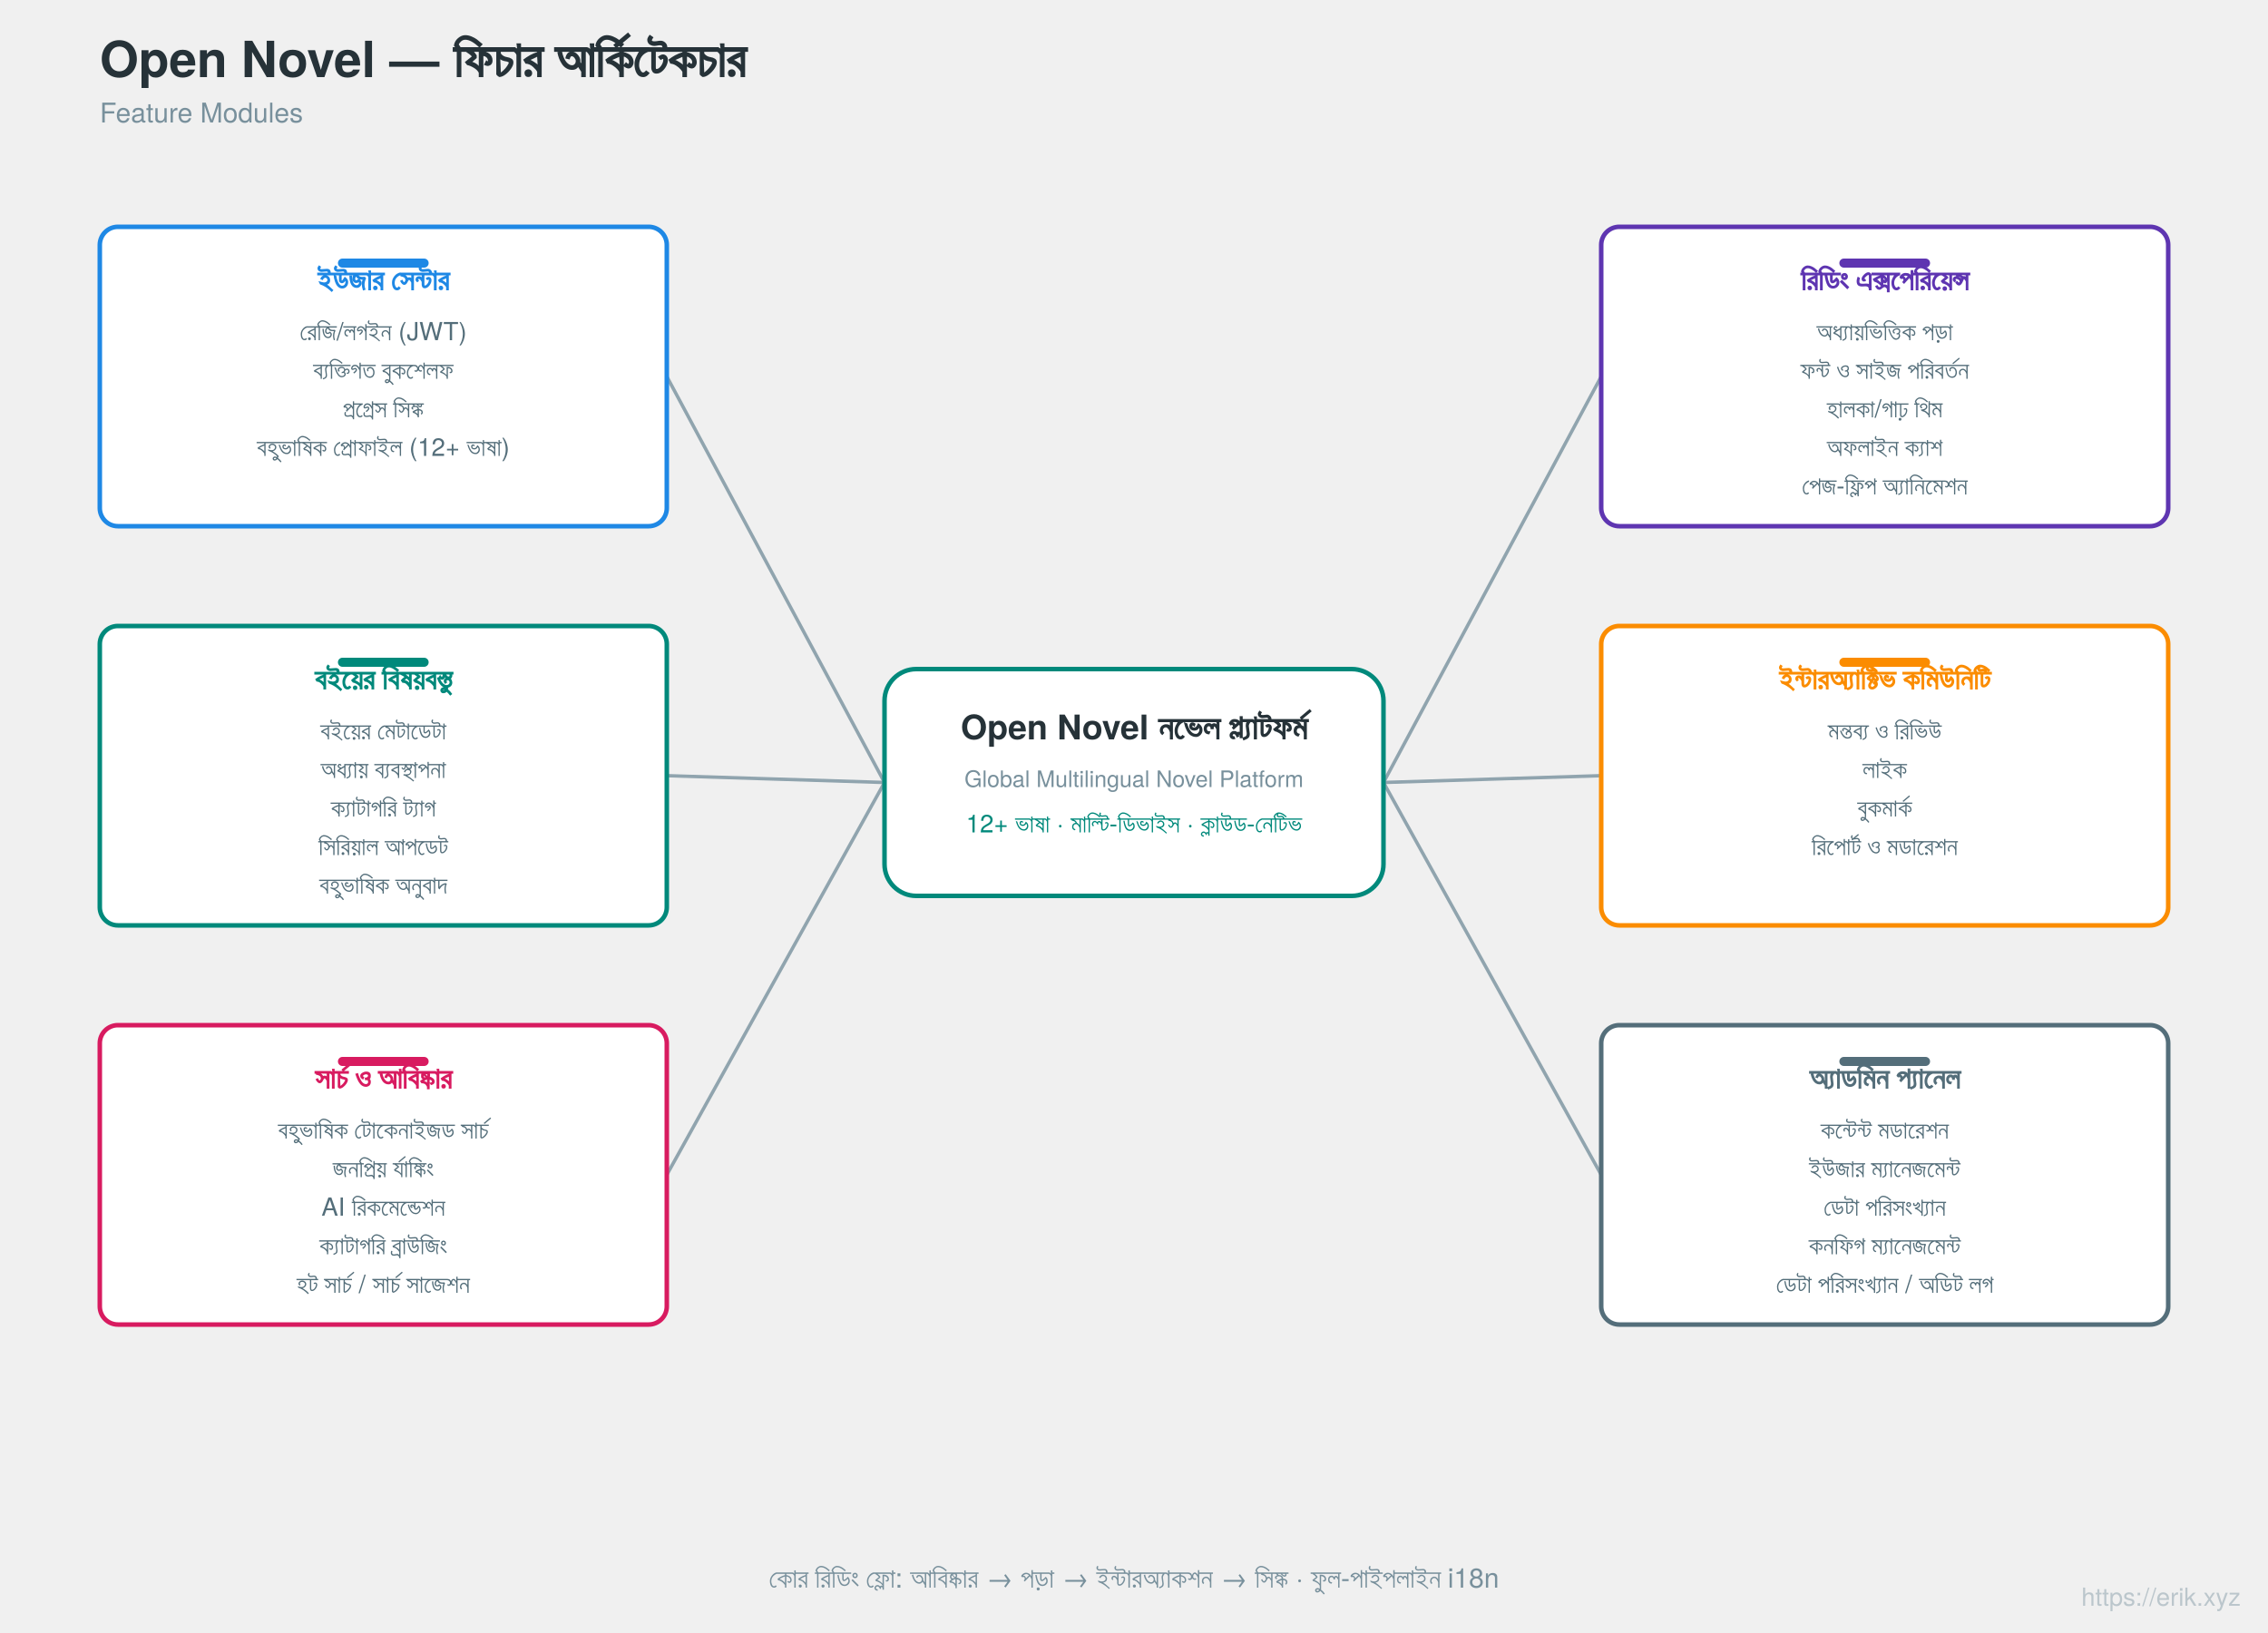
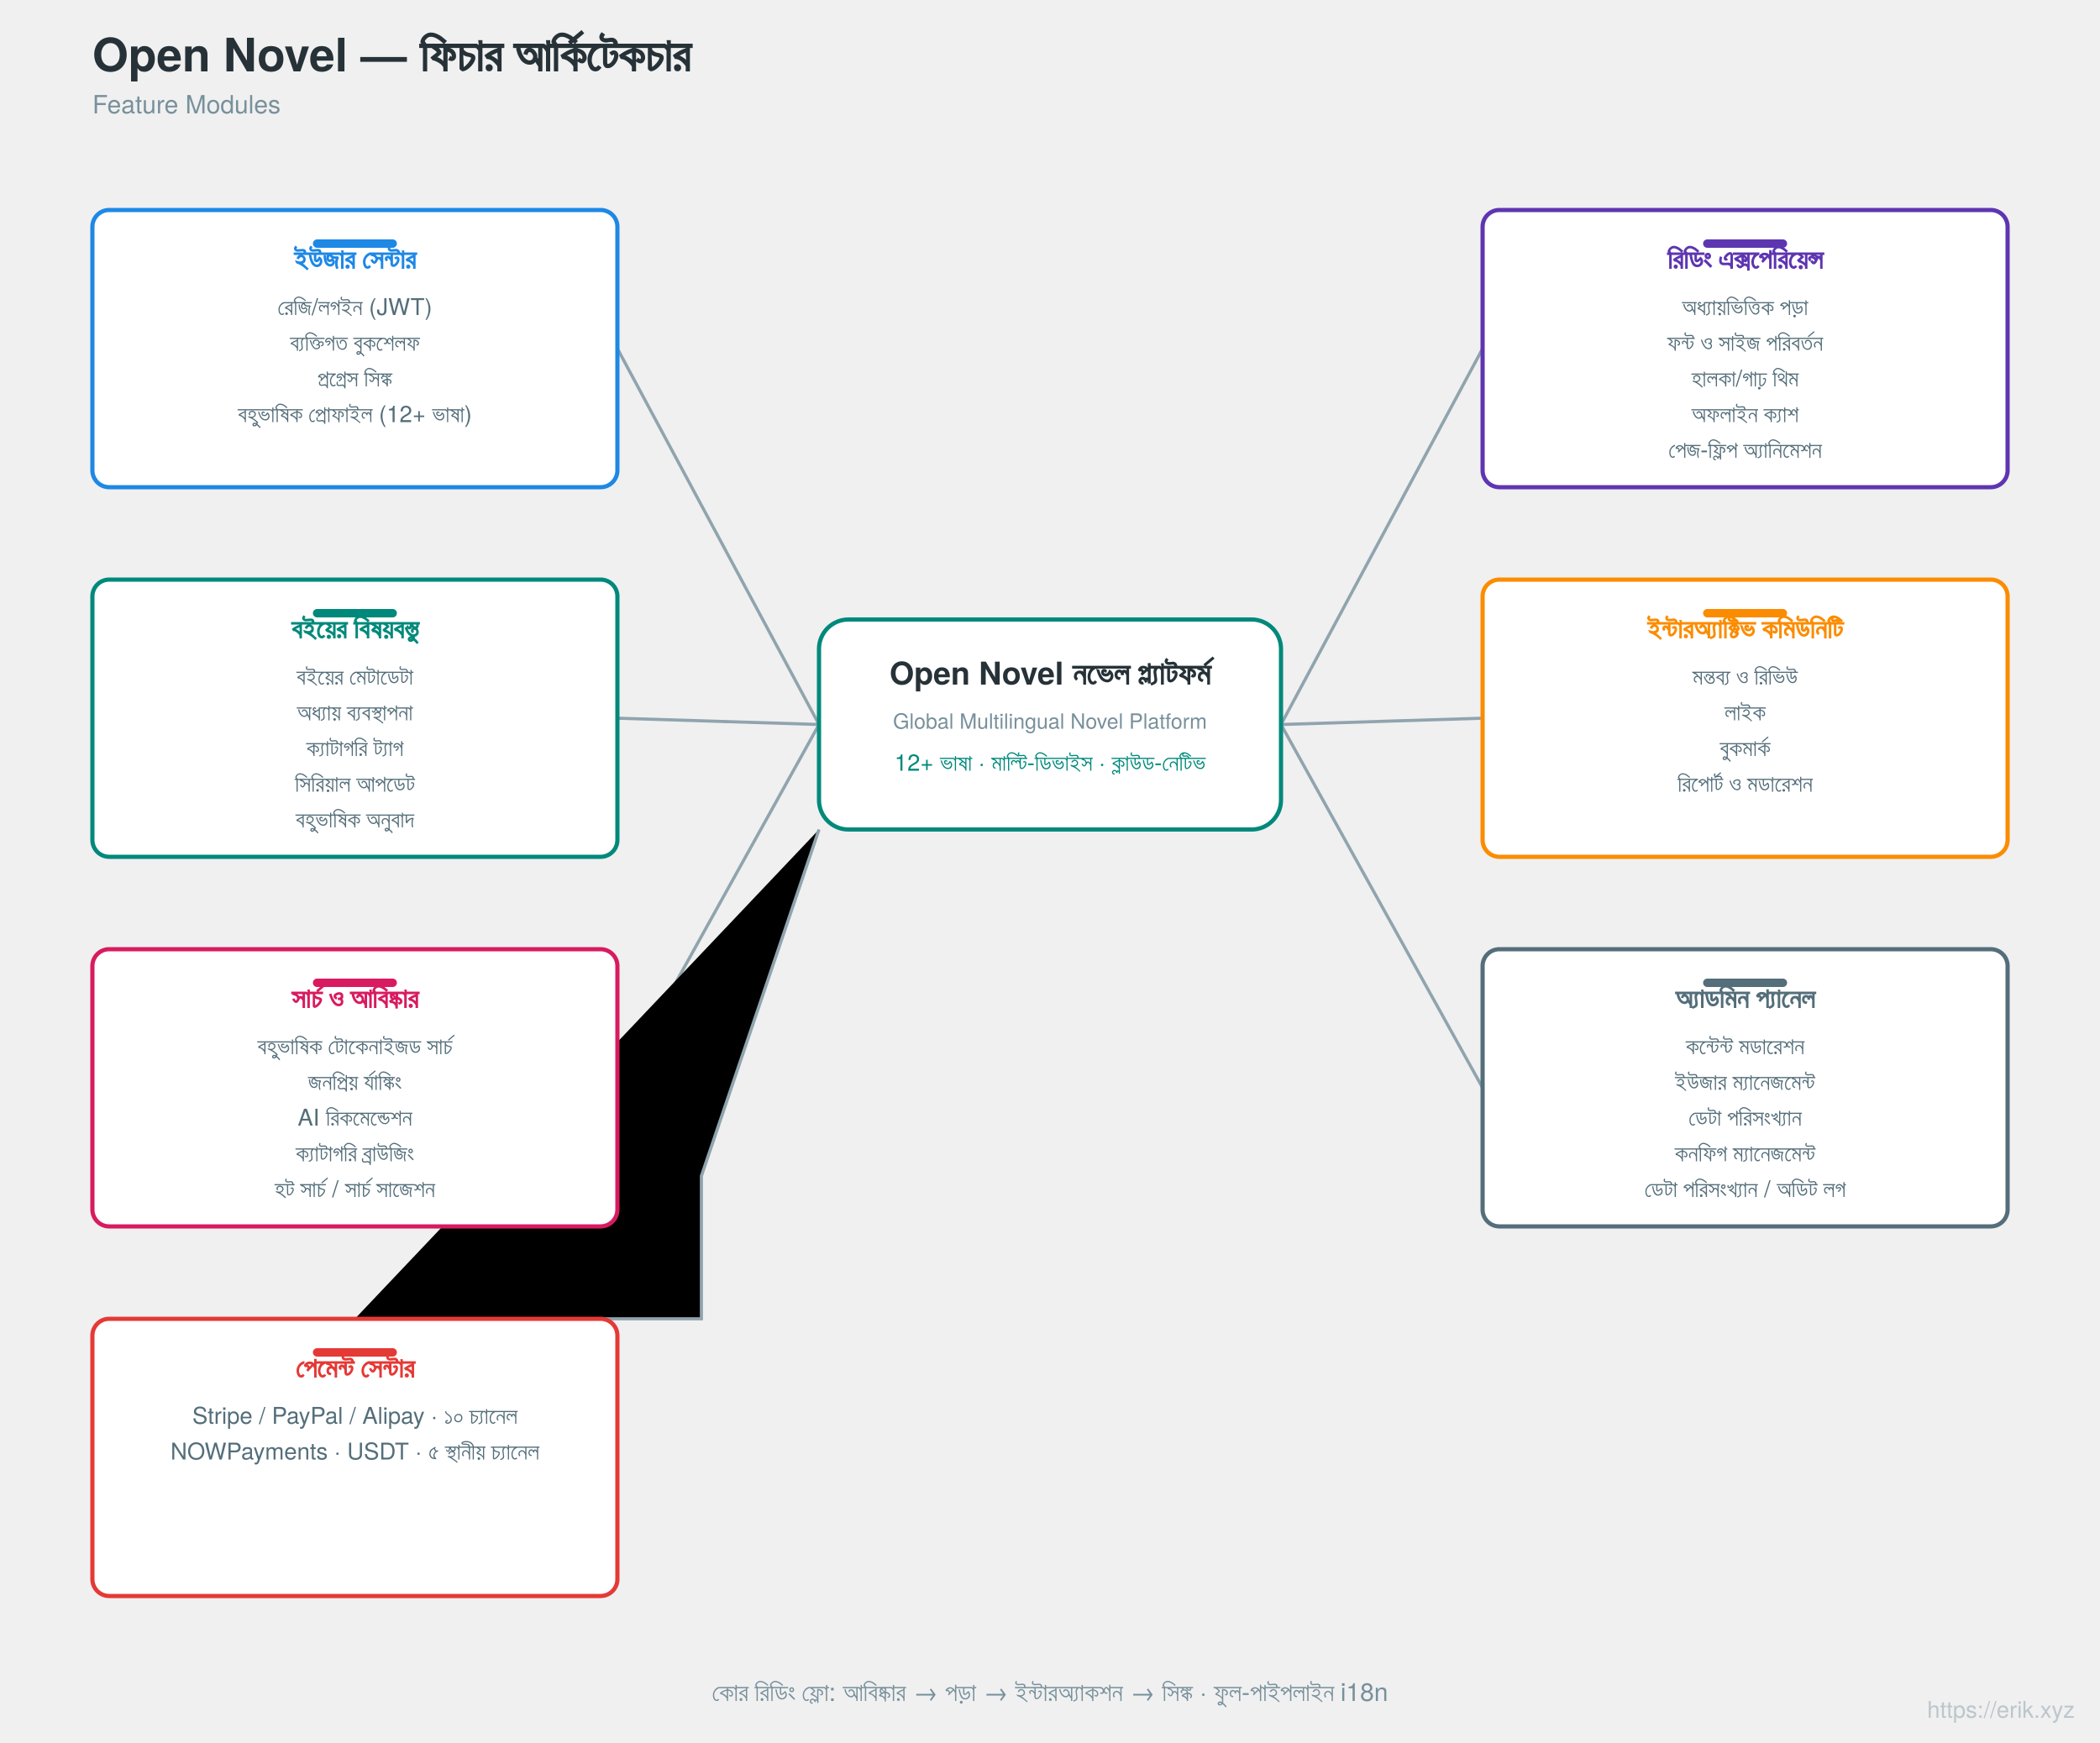
- <svg xmlns="http://www.w3.org/2000/svg" width="1000" height="720" viewBox="0 0 1000 720" font-family="'PingFang SC','Microsoft YaHei','Helvetica Neue',sans-serif">
+ <svg xmlns="http://www.w3.org/2000/svg" width="1000" height="830" viewBox="0 0 1000 830" font-family="'PingFang SC','Microsoft YaHei','Helvetica Neue',sans-serif">
  <text x="44" y="34" font-size="22" font-weight="700" fill="#263238">Open Novel — ফিচার আর্কিটেকচার</text>
  <text x="44" y="54" font-size="12" fill="#78909c">Feature Modules</text>
  <g stroke="#90a4ae" stroke-width="1.5">
    <line x1="390" y1="345" x2="294" y2="166" />
    <line x1="390" y1="345" x2="294" y2="342" />
    <line x1="390" y1="345" x2="294" y2="518" />
    <line x1="610" y1="345" x2="706" y2="166" />
    <line x1="610" y1="345" x2="706" y2="342" />
    <line x1="610" y1="345" x2="706" y2="518" />
+     <polyline points="390,395 334,560 334,628 169,628" />
  </g>
  <g>
    <rect x="390" y="295" width="220" height="100" rx="14" fill="#ffffff" stroke="#00897b" stroke-width="2" />
    <text x="500" y="326" font-size="15" font-weight="700" fill="#263238" text-anchor="middle">Open Novel নভেল প্ল্যাটফর্ম</text>
    <text x="500" y="347" font-size="10" fill="#78909c" text-anchor="middle">Global Multilingual Novel Platform</text>
    <text x="500" y="367" font-size="11" fill="#00897b" text-anchor="middle">12+ ভাষা · মাল্টি-ডিভাইস · ক্লাউড-নেটিভ</text>
  </g>
  <g>
    <rect x="44" y="100" width="250" height="132" rx="8" fill="#ffffff" stroke="#1e88e5" stroke-width="2" />
    <rect x="149" y="114" width="40" height="4" rx="2" fill="#1e88e5" />
    <text x="169" y="128" font-size="13" font-weight="700" fill="#1e88e5" text-anchor="middle">ইউজার সেন্টার</text>
    <text x="169" y="150" font-size="11" fill="#546e7a" text-anchor="middle">রেজি/লগইন (JWT)</text>
    <text x="169" y="167" font-size="11" fill="#546e7a" text-anchor="middle">ব্যক্তিগত বুকশেলফ</text>
    <text x="169" y="184" font-size="11" fill="#546e7a" text-anchor="middle">প্রগ্রেস সিঙ্ক</text>
    <text x="169" y="201" font-size="11" fill="#546e7a" text-anchor="middle">বহুভাষিক প্রোফাইল (12+ ভাষা)</text>
  </g>
  <g>
    <rect x="706" y="100" width="250" height="132" rx="8" fill="#ffffff" stroke="#5e35b1" stroke-width="2" />
    <rect x="811" y="114" width="40" height="4" rx="2" fill="#5e35b1" />
    <text x="831" y="128" font-size="13" font-weight="700" fill="#5e35b1" text-anchor="middle">রিডিং এক্সপেরিয়েন্স</text>
    <text x="831" y="150" font-size="11" fill="#546e7a" text-anchor="middle">অধ্যায়ভিত্তিক পড়া</text>
    <text x="831" y="167" font-size="11" fill="#546e7a" text-anchor="middle">ফন্ট ও সাইজ পরিবর্তন</text>
    <text x="831" y="184" font-size="11" fill="#546e7a" text-anchor="middle">হালকা/গাঢ় থিম</text>
    <text x="831" y="201" font-size="11" fill="#546e7a" text-anchor="middle">অফলাইন ক্যাশ</text>
    <text x="831" y="218" font-size="11" fill="#546e7a" text-anchor="middle">পেজ-ফ্লিপ অ্যানিমেশন</text>
  </g>
  <g>
    <rect x="44" y="276" width="250" height="132" rx="8" fill="#ffffff" stroke="#00897b" stroke-width="2" />
    <rect x="149" y="290" width="40" height="4" rx="2" fill="#00897b" />
    <text x="169" y="304" font-size="13" font-weight="700" fill="#00897b" text-anchor="middle">বইয়ের বিষয়বস্তু</text>
    <text x="169" y="326" font-size="11" fill="#546e7a" text-anchor="middle">বইয়ের মেটাডেটা</text>
    <text x="169" y="343" font-size="11" fill="#546e7a" text-anchor="middle">অধ্যায় ব্যবস্থাপনা</text>
    <text x="169" y="360" font-size="11" fill="#546e7a" text-anchor="middle">ক্যাটাগরি ট্যাগ</text>
    <text x="169" y="377" font-size="11" fill="#546e7a" text-anchor="middle">সিরিয়াল আপডেট</text>
    <text x="169" y="394" font-size="11" fill="#546e7a" text-anchor="middle">বহুভাষিক অনুবাদ</text>
  </g>
  <g>
    <rect x="706" y="276" width="250" height="132" rx="8" fill="#ffffff" stroke="#fb8c00" stroke-width="2" />
    <rect x="811" y="290" width="40" height="4" rx="2" fill="#fb8c00" />
    <text x="831" y="304" font-size="13" font-weight="700" fill="#fb8c00" text-anchor="middle">ইন্টারঅ্যাক্টিভ কমিউনিটি</text>
    <text x="831" y="326" font-size="11" fill="#546e7a" text-anchor="middle">মন্তব্য ও রিভিউ</text>
    <text x="831" y="343" font-size="11" fill="#546e7a" text-anchor="middle">লাইক</text>
    <text x="831" y="360" font-size="11" fill="#546e7a" text-anchor="middle">বুকমার্ক</text>
    <text x="831" y="377" font-size="11" fill="#546e7a" text-anchor="middle">রিপোর্ট ও মডারেশন</text>
  </g>
  <g>
    <rect x="44" y="452" width="250" height="132" rx="8" fill="#ffffff" stroke="#d81b60" stroke-width="2" />
    <rect x="149" y="466" width="40" height="4" rx="2" fill="#d81b60" />
    <text x="169" y="480" font-size="13" font-weight="700" fill="#d81b60" text-anchor="middle">সার্চ ও আবিষ্কার</text>
    <text x="169" y="502" font-size="11" fill="#546e7a" text-anchor="middle">বহুভাষিক টোকেনাইজড সার্চ</text>
    <text x="169" y="519" font-size="11" fill="#546e7a" text-anchor="middle">জনপ্রিয় র্যাঙ্কিং</text>
    <text x="169" y="536" font-size="11" fill="#546e7a" text-anchor="middle">AI রিকমেন্ডেশন</text>
    <text x="169" y="553" font-size="11" fill="#546e7a" text-anchor="middle">ক্যাটাগরি ব্রাউজিং</text>
    <text x="169" y="570" font-size="11" fill="#546e7a" text-anchor="middle">হট সার্চ / সার্চ সাজেশন</text>
  </g>
  <g>
    <rect x="706" y="452" width="250" height="132" rx="8" fill="#ffffff" stroke="#546e7a" stroke-width="2" />
    <rect x="811" y="466" width="40" height="4" rx="2" fill="#546e7a" />
    <text x="831" y="480" font-size="13" font-weight="700" fill="#546e7a" text-anchor="middle">অ্যাডমিন প্যানেল</text>
    <text x="831" y="502" font-size="11" fill="#546e7a" text-anchor="middle">কন্টেন্ট মডারেশন</text>
    <text x="831" y="519" font-size="11" fill="#546e7a" text-anchor="middle">ইউজার ম্যানেজমেন্ট</text>
    <text x="831" y="536" font-size="11" fill="#546e7a" text-anchor="middle">ডেটা পরিসংখ্যান</text>
    <text x="831" y="553" font-size="11" fill="#546e7a" text-anchor="middle">কনফিগ ম্যানেজমেন্ট</text>
    <text x="831" y="570" font-size="11" fill="#546e7a" text-anchor="middle">ডেটা পরিসংখ্যান / অডিট লগ</text>
  </g>
-   <text x="500" y="700" font-size="12" fill="#78909c" text-anchor="middle">কোর রিডিং ফ্লো: আবিষ্কার → পড়া → ইন্টারঅ্যাকশন → সিঙ্ক · ফুল-পাইপলাইন i18n</text>
-   <text x="988" y="708" font-size="11" fill="#90a4ae" opacity="0.55" text-anchor="end">https://erik.xyz</text>
+   <g>
+     <rect x="44" y="628" width="250" height="132" rx="8" fill="#ffffff" stroke="#e53935" stroke-width="2" />
+     <rect x="149" y="642" width="40" height="4" rx="2" fill="#e53935" />
+     <text x="169" y="656" font-size="13" font-weight="700" fill="#e53935" text-anchor="middle">পেমেন্ট সেন্টার</text>
+     <text x="169" y="678" font-size="11" fill="#546e7a" text-anchor="middle">Stripe / PayPal / Alipay · ১০ চ্যানেল</text>
+     <text x="169" y="695" font-size="11" fill="#546e7a" text-anchor="middle">NOWPayments · USDT · ৫ স্থানীয় চ্যানেল</text>
+   </g>
+   <text x="500" y="810" font-size="12" fill="#78909c" text-anchor="middle">কোর রিডিং ফ্লো: আবিষ্কার → পড়া → ইন্টারঅ্যাকশন → সিঙ্ক · ফুল-পাইপলাইন i18n</text>
+   <text x="988" y="818" font-size="11" fill="#90a4ae" opacity="0.55" text-anchor="end">https://erik.xyz</text>
</svg>
